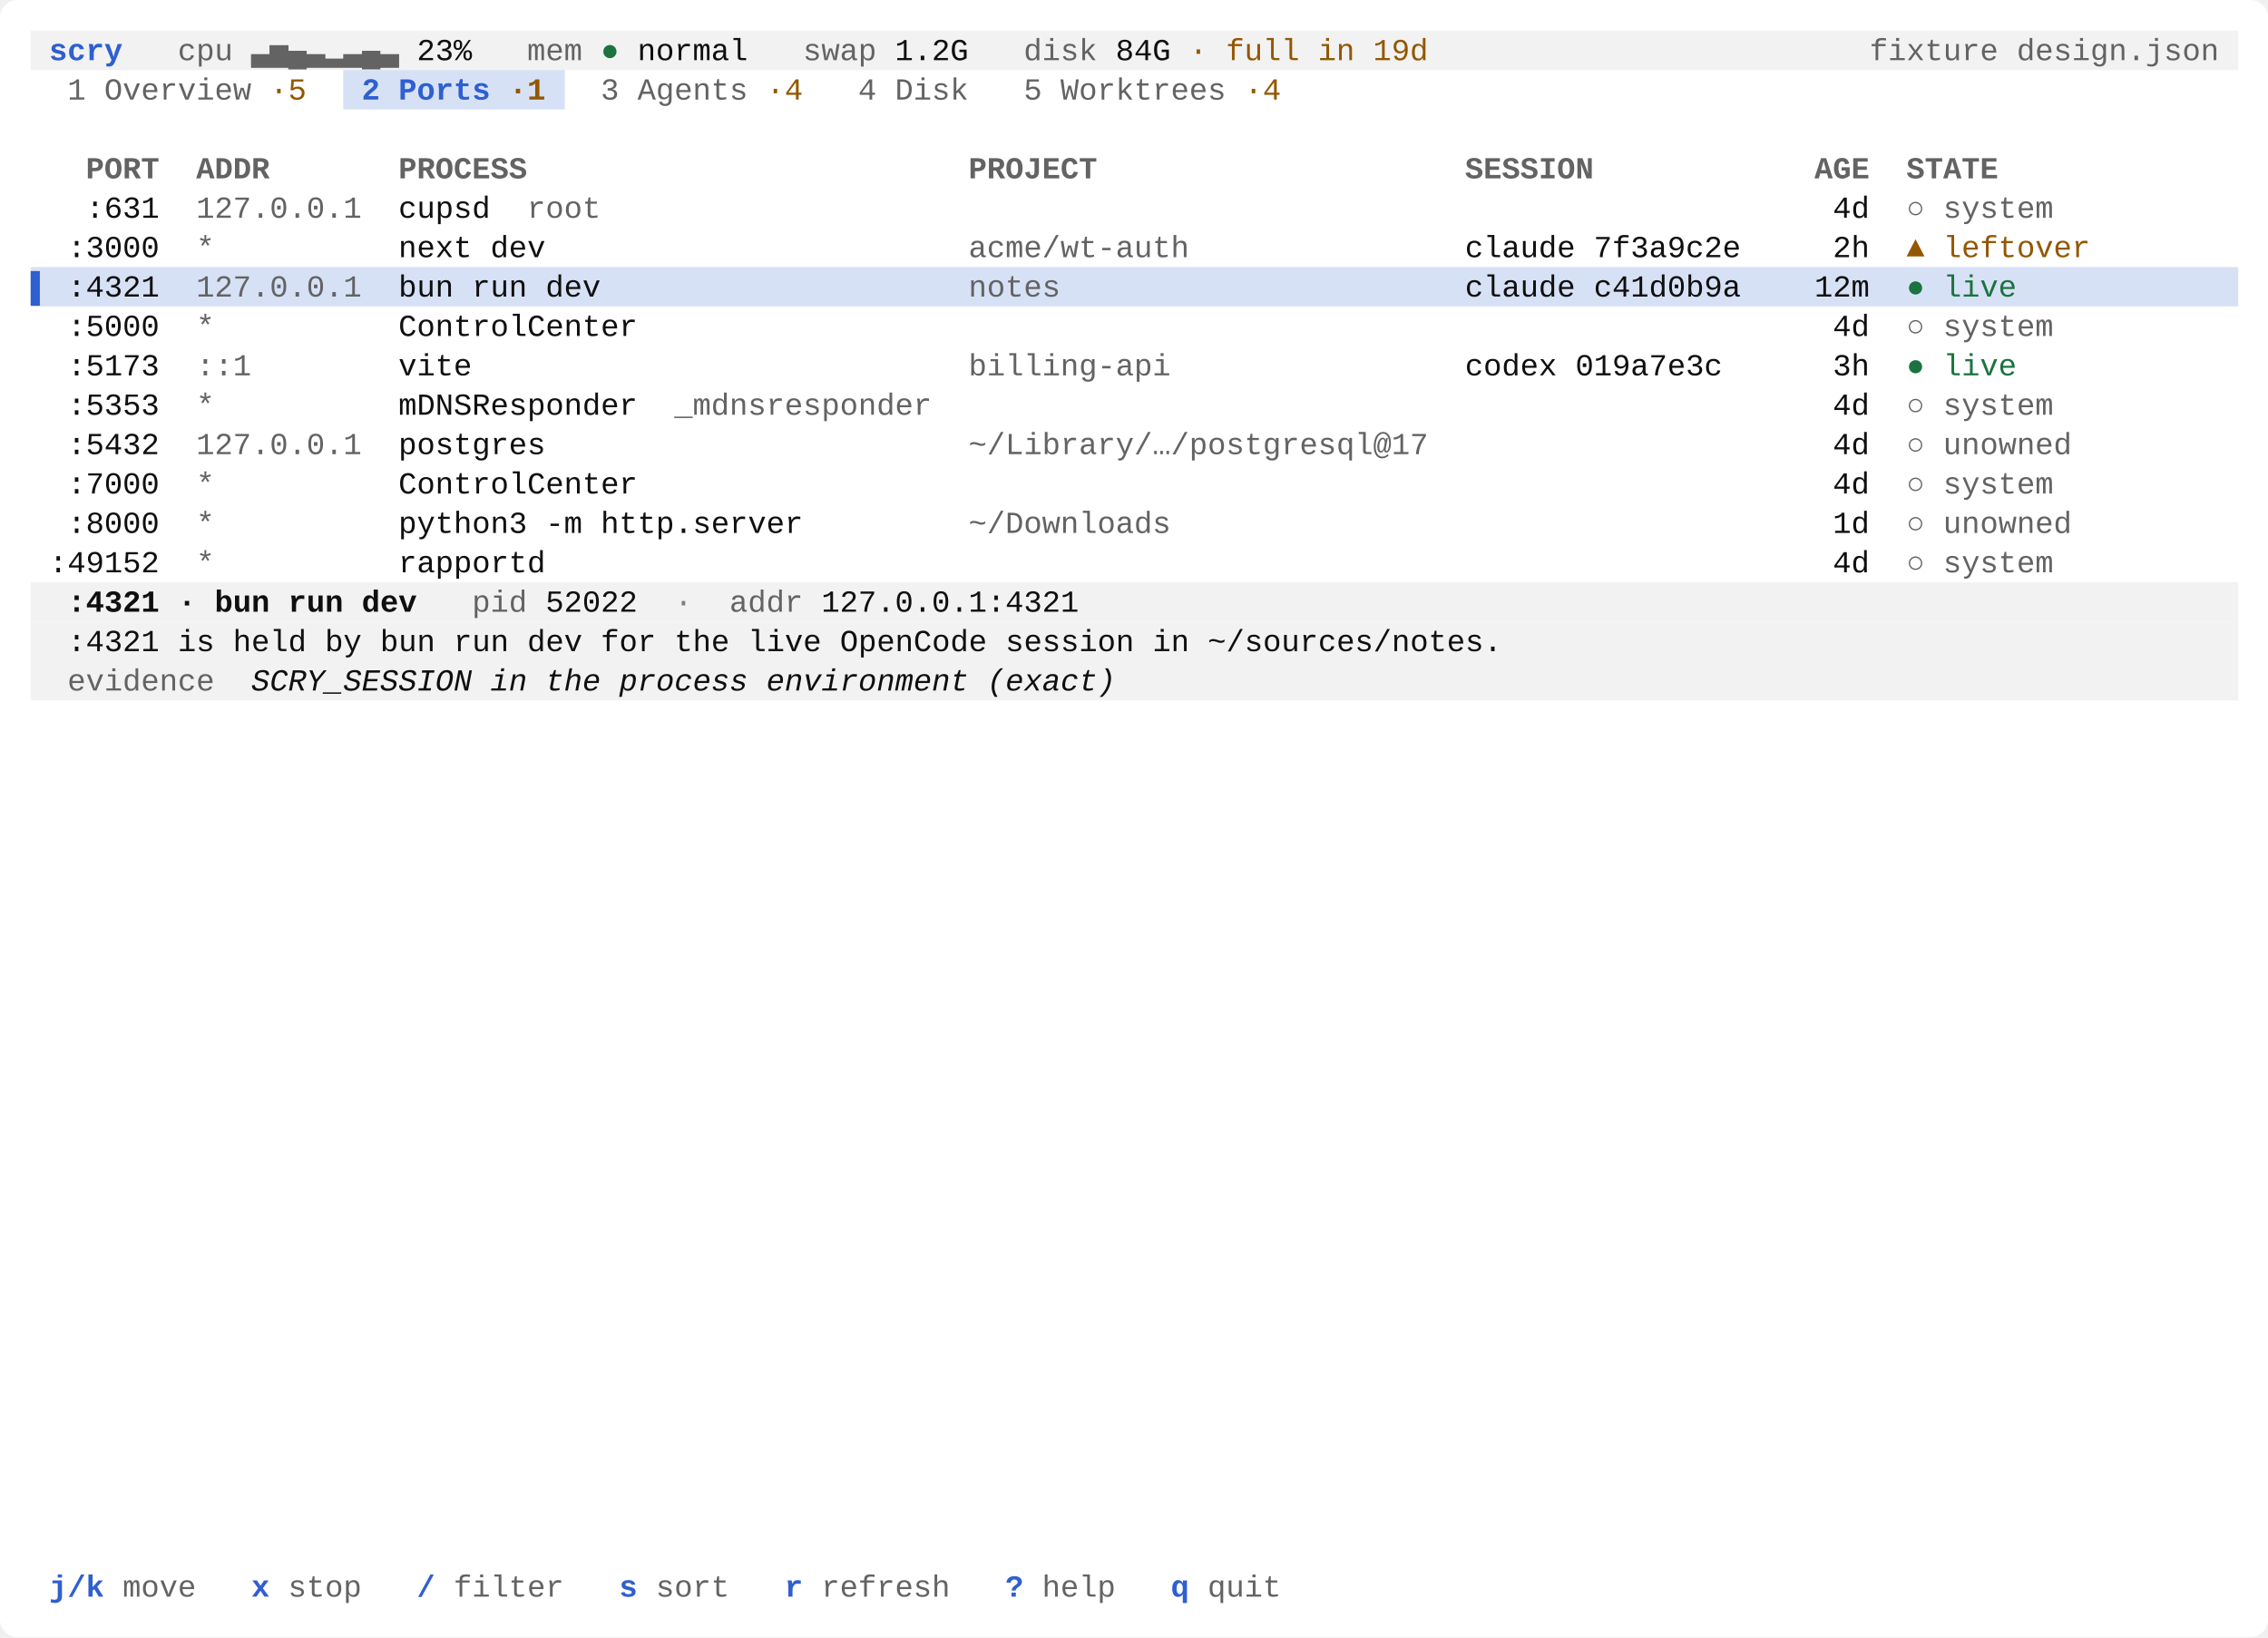
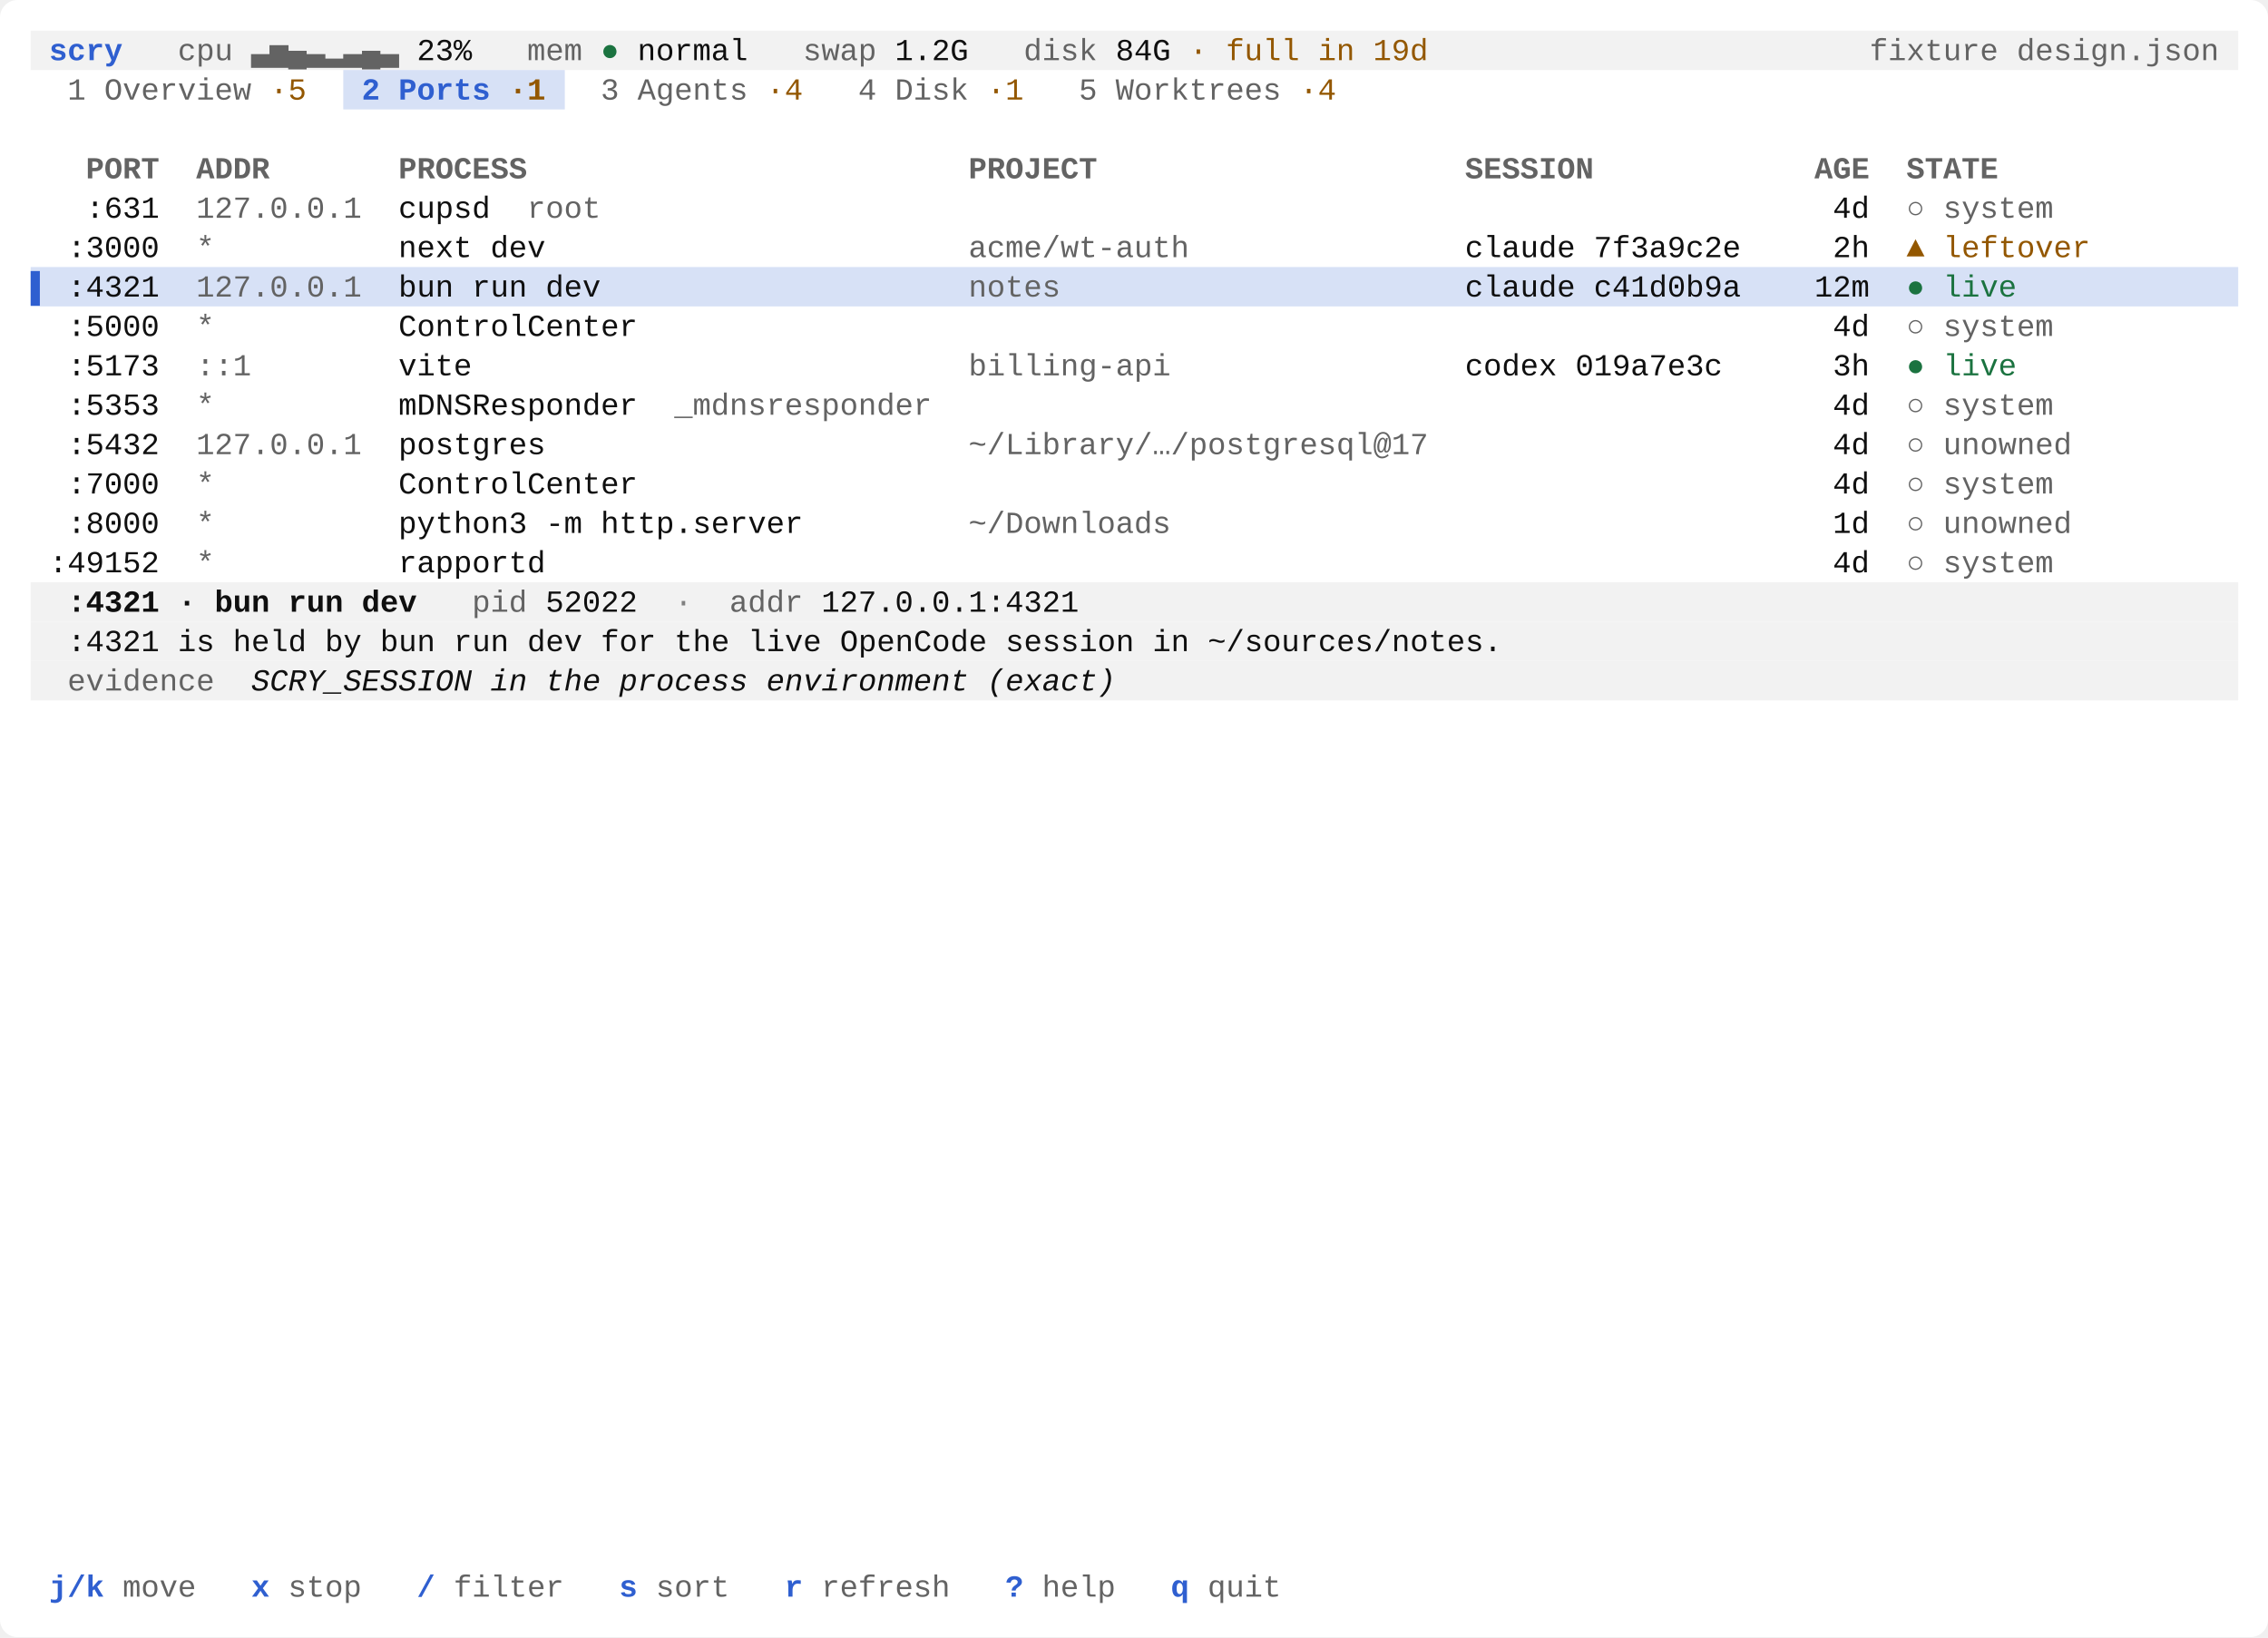
<svg xmlns="http://www.w3.org/2000/svg" width="1036" height="748" viewBox="0 0 1036 748">
  <style>text{font-family:ui-monospace,SFMono-Regular,"SF Mono",Menlo,Consolas,"Liberation Mono","DejaVu Sans Mono",monospace;font-size:14px;white-space:pre}</style>
  <rect width="1036" height="748" rx="8" fill="#ffffff" />
  <g transform="translate(14 14)">
    <rect x="0.0" y="0" width="1008.4" height="18" fill="#f2f2f2" />
    <text x="8.4" y="13.5" fill="#2f5fd0" textLength="33.6" lengthAdjust="spacingAndGlyphs" xml:space="preserve" font-weight="700">scry</text>
    <text x="67.2" y="13.5" fill="#636363" textLength="100.8" lengthAdjust="spacingAndGlyphs" xml:space="preserve">cpu ▃▅▄▃▂▃▄▃</text>
    <text x="176.4" y="13.5" fill="#0f0f0f" textLength="25.2" lengthAdjust="spacingAndGlyphs" xml:space="preserve">23%</text>
    <text x="226.8" y="13.5" fill="#636363" textLength="25.2" lengthAdjust="spacingAndGlyphs" xml:space="preserve">mem</text>
    <text x="260.4" y="13.5" fill="#1b7340" textLength="8.4" lengthAdjust="spacingAndGlyphs" xml:space="preserve">●</text>
    <text x="277.2" y="13.5" fill="#0f0f0f" textLength="50.4" lengthAdjust="spacingAndGlyphs" xml:space="preserve">normal</text>
    <text x="352.8" y="13.5" fill="#636363" textLength="33.6" lengthAdjust="spacingAndGlyphs" xml:space="preserve">swap</text>
    <text x="394.8" y="13.5" fill="#0f0f0f" textLength="33.6" lengthAdjust="spacingAndGlyphs" xml:space="preserve">1.2G</text>
    <text x="453.6" y="13.5" fill="#636363" textLength="33.6" lengthAdjust="spacingAndGlyphs" xml:space="preserve">disk</text>
    <text x="495.6" y="13.5" fill="#0f0f0f" textLength="25.2" lengthAdjust="spacingAndGlyphs" xml:space="preserve">84G</text>
    <text x="529.2" y="13.5" fill="#935700" textLength="109.2" lengthAdjust="spacingAndGlyphs" xml:space="preserve">· full in 19d</text>
    <text x="840.0" y="13.5" fill="#636363" textLength="159.6" lengthAdjust="spacingAndGlyphs" xml:space="preserve">fixture design.json</text>
    <rect x="142.8" y="18" width="101.2" height="18" fill="#d7e1f6" />
    <text x="16.8" y="31.5" fill="#636363" textLength="84.0" lengthAdjust="spacingAndGlyphs" xml:space="preserve">1 Overview</text>
    <text x="109.2" y="31.5" fill="#935700" textLength="16.8" lengthAdjust="spacingAndGlyphs" xml:space="preserve">·5</text>
    <text x="151.2" y="31.5" fill="#2f5fd0" textLength="58.8" lengthAdjust="spacingAndGlyphs" xml:space="preserve" font-weight="700">2 Ports</text>
    <text x="218.4" y="31.5" fill="#935700" textLength="16.8" lengthAdjust="spacingAndGlyphs" xml:space="preserve" font-weight="700">·1</text>
    <text x="260.4" y="31.5" fill="#636363" textLength="67.2" lengthAdjust="spacingAndGlyphs" xml:space="preserve">3 Agents</text>
    <text x="336.0" y="31.5" fill="#935700" textLength="16.8" lengthAdjust="spacingAndGlyphs" xml:space="preserve">·4</text>
    <text x="378.0" y="31.5" fill="#636363" textLength="50.4" lengthAdjust="spacingAndGlyphs" xml:space="preserve">4 Disk</text>
-     <text x="453.6" y="31.5" fill="#636363" textLength="92.4" lengthAdjust="spacingAndGlyphs" xml:space="preserve">5 Worktrees</text>
-     <text x="554.4" y="31.5" fill="#935700" textLength="16.8" lengthAdjust="spacingAndGlyphs" xml:space="preserve">·4</text>
+     <text x="436.8" y="31.5" fill="#935700" textLength="16.8" lengthAdjust="spacingAndGlyphs" xml:space="preserve">·1</text>
+     <text x="478.8" y="31.5" fill="#636363" textLength="92.4" lengthAdjust="spacingAndGlyphs" xml:space="preserve">5 Worktrees</text>
+     <text x="579.6" y="31.5" fill="#935700" textLength="16.8" lengthAdjust="spacingAndGlyphs" xml:space="preserve">·4</text>
    <text x="25.2" y="67.5" fill="#636363" textLength="33.6" lengthAdjust="spacingAndGlyphs" xml:space="preserve" font-weight="700">PORT</text>
    <text x="75.6" y="67.5" fill="#636363" textLength="33.6" lengthAdjust="spacingAndGlyphs" xml:space="preserve" font-weight="700">ADDR</text>
    <text x="168.0" y="67.5" fill="#636363" textLength="58.8" lengthAdjust="spacingAndGlyphs" xml:space="preserve" font-weight="700">PROCESS</text>
    <text x="428.4" y="67.5" fill="#636363" textLength="58.8" lengthAdjust="spacingAndGlyphs" xml:space="preserve" font-weight="700">PROJECT</text>
    <text x="655.2" y="67.5" fill="#636363" textLength="58.8" lengthAdjust="spacingAndGlyphs" xml:space="preserve" font-weight="700">SESSION</text>
    <text x="814.8" y="67.5" fill="#636363" textLength="25.2" lengthAdjust="spacingAndGlyphs" xml:space="preserve" font-weight="700">AGE</text>
    <text x="856.8" y="67.5" fill="#636363" textLength="42.0" lengthAdjust="spacingAndGlyphs" xml:space="preserve" font-weight="700">STATE</text>
    <text x="25.2" y="85.5" fill="#0f0f0f" textLength="33.6" lengthAdjust="spacingAndGlyphs" xml:space="preserve">:631</text>
    <text x="75.6" y="85.5" fill="#636363" textLength="75.6" lengthAdjust="spacingAndGlyphs" xml:space="preserve">127.0.0.1</text>
    <text x="168.0" y="85.5" fill="#0f0f0f" textLength="42.0" lengthAdjust="spacingAndGlyphs" xml:space="preserve">cupsd</text>
    <text x="226.8" y="85.5" fill="#636363" textLength="33.6" lengthAdjust="spacingAndGlyphs" xml:space="preserve">root</text>
    <text x="823.2" y="85.5" fill="#0f0f0f" textLength="16.8" lengthAdjust="spacingAndGlyphs" xml:space="preserve">4d</text>
    <text x="856.8" y="85.5" fill="#636363" textLength="67.2" lengthAdjust="spacingAndGlyphs" xml:space="preserve">○ system</text>
    <text x="16.8" y="103.5" fill="#0f0f0f" textLength="42.0" lengthAdjust="spacingAndGlyphs" xml:space="preserve">:3000</text>
    <text x="75.6" y="103.5" fill="#636363" textLength="8.4" lengthAdjust="spacingAndGlyphs" xml:space="preserve">*</text>
    <text x="168.0" y="103.5" fill="#0f0f0f" textLength="67.2" lengthAdjust="spacingAndGlyphs" xml:space="preserve">next dev</text>
    <text x="428.4" y="103.5" fill="#636363" textLength="100.8" lengthAdjust="spacingAndGlyphs" xml:space="preserve">acme/wt-auth</text>
    <text x="655.2" y="103.5" fill="#0f0f0f" textLength="126.0" lengthAdjust="spacingAndGlyphs" xml:space="preserve">claude 7f3a9c2e</text>
    <text x="823.2" y="103.5" fill="#0f0f0f" textLength="16.8" lengthAdjust="spacingAndGlyphs" xml:space="preserve">2h</text>
    <text x="856.8" y="103.5" fill="#935700" textLength="84.0" lengthAdjust="spacingAndGlyphs" xml:space="preserve">▲ leftover</text>
    <rect x="0.0" y="108" width="1008.4" height="18" fill="#d7e1f6" />
    <text x="0.0" y="121.5" fill="#2f5fd0" textLength="8.4" lengthAdjust="spacingAndGlyphs" xml:space="preserve">▌</text>
    <text x="16.8" y="121.5" fill="#0f0f0f" textLength="42.0" lengthAdjust="spacingAndGlyphs" xml:space="preserve">:4321</text>
    <text x="75.6" y="121.5" fill="#636363" textLength="75.6" lengthAdjust="spacingAndGlyphs" xml:space="preserve">127.0.0.1</text>
    <text x="168.0" y="121.5" fill="#0f0f0f" textLength="92.4" lengthAdjust="spacingAndGlyphs" xml:space="preserve">bun run dev</text>
    <text x="428.4" y="121.5" fill="#636363" textLength="42.0" lengthAdjust="spacingAndGlyphs" xml:space="preserve">notes</text>
    <text x="655.2" y="121.5" fill="#0f0f0f" textLength="126.0" lengthAdjust="spacingAndGlyphs" xml:space="preserve">claude c41d0b9a</text>
    <text x="814.8" y="121.5" fill="#0f0f0f" textLength="25.2" lengthAdjust="spacingAndGlyphs" xml:space="preserve">12m</text>
    <text x="856.8" y="121.5" fill="#1b7340" textLength="50.4" lengthAdjust="spacingAndGlyphs" xml:space="preserve">● live</text>
    <text x="16.8" y="139.5" fill="#0f0f0f" textLength="42.0" lengthAdjust="spacingAndGlyphs" xml:space="preserve">:5000</text>
    <text x="75.6" y="139.5" fill="#636363" textLength="8.4" lengthAdjust="spacingAndGlyphs" xml:space="preserve">*</text>
    <text x="168.0" y="139.5" fill="#0f0f0f" textLength="109.2" lengthAdjust="spacingAndGlyphs" xml:space="preserve">ControlCenter</text>
    <text x="823.2" y="139.5" fill="#0f0f0f" textLength="16.8" lengthAdjust="spacingAndGlyphs" xml:space="preserve">4d</text>
    <text x="856.8" y="139.5" fill="#636363" textLength="67.2" lengthAdjust="spacingAndGlyphs" xml:space="preserve">○ system</text>
    <text x="16.8" y="157.5" fill="#0f0f0f" textLength="42.0" lengthAdjust="spacingAndGlyphs" xml:space="preserve">:5173</text>
    <text x="75.6" y="157.5" fill="#636363" textLength="25.2" lengthAdjust="spacingAndGlyphs" xml:space="preserve">::1</text>
    <text x="168.0" y="157.5" fill="#0f0f0f" textLength="33.6" lengthAdjust="spacingAndGlyphs" xml:space="preserve">vite</text>
    <text x="428.4" y="157.5" fill="#636363" textLength="92.4" lengthAdjust="spacingAndGlyphs" xml:space="preserve">billing-api</text>
    <text x="655.2" y="157.5" fill="#0f0f0f" textLength="117.6" lengthAdjust="spacingAndGlyphs" xml:space="preserve">codex 019a7e3c</text>
    <text x="823.2" y="157.5" fill="#0f0f0f" textLength="16.8" lengthAdjust="spacingAndGlyphs" xml:space="preserve">3h</text>
    <text x="856.8" y="157.5" fill="#1b7340" textLength="50.4" lengthAdjust="spacingAndGlyphs" xml:space="preserve">● live</text>
    <text x="16.8" y="175.5" fill="#0f0f0f" textLength="42.0" lengthAdjust="spacingAndGlyphs" xml:space="preserve">:5353</text>
    <text x="75.6" y="175.5" fill="#636363" textLength="8.4" lengthAdjust="spacingAndGlyphs" xml:space="preserve">*</text>
    <text x="168.0" y="175.5" fill="#0f0f0f" textLength="109.2" lengthAdjust="spacingAndGlyphs" xml:space="preserve">mDNSResponder</text>
    <text x="294.0" y="175.5" fill="#636363" textLength="117.6" lengthAdjust="spacingAndGlyphs" xml:space="preserve">_mdnsresponder</text>
    <text x="823.2" y="175.5" fill="#0f0f0f" textLength="16.8" lengthAdjust="spacingAndGlyphs" xml:space="preserve">4d</text>
    <text x="856.8" y="175.5" fill="#636363" textLength="67.2" lengthAdjust="spacingAndGlyphs" xml:space="preserve">○ system</text>
    <text x="16.8" y="193.5" fill="#0f0f0f" textLength="42.0" lengthAdjust="spacingAndGlyphs" xml:space="preserve">:5432</text>
    <text x="75.6" y="193.5" fill="#636363" textLength="75.6" lengthAdjust="spacingAndGlyphs" xml:space="preserve">127.0.0.1</text>
    <text x="168.0" y="193.5" fill="#0f0f0f" textLength="67.2" lengthAdjust="spacingAndGlyphs" xml:space="preserve">postgres</text>
    <text x="428.4" y="193.5" fill="#636363" textLength="210.0" lengthAdjust="spacingAndGlyphs" xml:space="preserve">~/Library/…/postgresql@17</text>
    <text x="823.2" y="193.5" fill="#0f0f0f" textLength="16.8" lengthAdjust="spacingAndGlyphs" xml:space="preserve">4d</text>
    <text x="856.8" y="193.5" fill="#636363" textLength="75.6" lengthAdjust="spacingAndGlyphs" xml:space="preserve">○ unowned</text>
    <text x="16.8" y="211.5" fill="#0f0f0f" textLength="42.0" lengthAdjust="spacingAndGlyphs" xml:space="preserve">:7000</text>
    <text x="75.6" y="211.5" fill="#636363" textLength="8.4" lengthAdjust="spacingAndGlyphs" xml:space="preserve">*</text>
    <text x="168.0" y="211.5" fill="#0f0f0f" textLength="109.2" lengthAdjust="spacingAndGlyphs" xml:space="preserve">ControlCenter</text>
    <text x="823.2" y="211.5" fill="#0f0f0f" textLength="16.8" lengthAdjust="spacingAndGlyphs" xml:space="preserve">4d</text>
    <text x="856.8" y="211.5" fill="#636363" textLength="67.2" lengthAdjust="spacingAndGlyphs" xml:space="preserve">○ system</text>
    <text x="16.8" y="229.5" fill="#0f0f0f" textLength="42.0" lengthAdjust="spacingAndGlyphs" xml:space="preserve">:8000</text>
    <text x="75.6" y="229.5" fill="#636363" textLength="8.4" lengthAdjust="spacingAndGlyphs" xml:space="preserve">*</text>
    <text x="168.0" y="229.5" fill="#0f0f0f" textLength="184.8" lengthAdjust="spacingAndGlyphs" xml:space="preserve">python3 -m http.server</text>
    <text x="428.4" y="229.5" fill="#636363" textLength="92.4" lengthAdjust="spacingAndGlyphs" xml:space="preserve">~/Downloads</text>
    <text x="823.2" y="229.5" fill="#0f0f0f" textLength="16.8" lengthAdjust="spacingAndGlyphs" xml:space="preserve">1d</text>
    <text x="856.8" y="229.5" fill="#636363" textLength="75.6" lengthAdjust="spacingAndGlyphs" xml:space="preserve">○ unowned</text>
    <text x="8.4" y="247.5" fill="#0f0f0f" textLength="50.4" lengthAdjust="spacingAndGlyphs" xml:space="preserve">:49152</text>
    <text x="75.6" y="247.5" fill="#636363" textLength="8.4" lengthAdjust="spacingAndGlyphs" xml:space="preserve">*</text>
    <text x="168.0" y="247.5" fill="#0f0f0f" textLength="67.2" lengthAdjust="spacingAndGlyphs" xml:space="preserve">rapportd</text>
    <text x="823.2" y="247.5" fill="#0f0f0f" textLength="16.8" lengthAdjust="spacingAndGlyphs" xml:space="preserve">4d</text>
    <text x="856.8" y="247.5" fill="#636363" textLength="67.2" lengthAdjust="spacingAndGlyphs" xml:space="preserve">○ system</text>
    <rect x="0.0" y="252" width="1008.4" height="18" fill="#f2f2f2" />
    <text x="16.8" y="265.5" fill="#0f0f0f" textLength="159.6" lengthAdjust="spacingAndGlyphs" xml:space="preserve" font-weight="700">:4321 · bun run dev</text>
    <text x="201.6" y="265.5" fill="#636363" textLength="25.2" lengthAdjust="spacingAndGlyphs" xml:space="preserve">pid</text>
    <text x="235.2" y="265.5" fill="#0f0f0f" textLength="42.0" lengthAdjust="spacingAndGlyphs" xml:space="preserve">52022</text>
    <text x="294.0" y="265.5" fill="#808080" textLength="8.4" lengthAdjust="spacingAndGlyphs" xml:space="preserve">·</text>
    <text x="319.2" y="265.5" fill="#636363" textLength="33.6" lengthAdjust="spacingAndGlyphs" xml:space="preserve">addr</text>
    <text x="361.2" y="265.5" fill="#0f0f0f" textLength="117.6" lengthAdjust="spacingAndGlyphs" xml:space="preserve">127.0.0.1:4321</text>
    <rect x="0.0" y="270" width="1008.4" height="18" fill="#f2f2f2" />
    <text x="16.8" y="283.5" fill="#0f0f0f" textLength="655.2" lengthAdjust="spacingAndGlyphs" xml:space="preserve">:4321 is held by bun run dev for the live OpenCode session in ~/sources/notes.</text>
    <rect x="0.0" y="288" width="1008.4" height="18" fill="#f2f2f2" />
    <text x="16.8" y="301.5" fill="#636363" textLength="67.2" lengthAdjust="spacingAndGlyphs" xml:space="preserve">evidence</text>
    <text x="100.8" y="301.5" fill="#0f0f0f" textLength="394.8" lengthAdjust="spacingAndGlyphs" xml:space="preserve" font-style="italic">SCRY_SESSION in the process environment (exact)</text>
    <text x="8.4" y="715.5" fill="#2f5fd0" textLength="25.2" lengthAdjust="spacingAndGlyphs" xml:space="preserve" font-weight="700">j/k</text>
    <text x="42.0" y="715.5" fill="#636363" textLength="33.6" lengthAdjust="spacingAndGlyphs" xml:space="preserve">move</text>
    <text x="100.8" y="715.5" fill="#2f5fd0" textLength="8.4" lengthAdjust="spacingAndGlyphs" xml:space="preserve" font-weight="700">x</text>
    <text x="117.6" y="715.5" fill="#636363" textLength="33.6" lengthAdjust="spacingAndGlyphs" xml:space="preserve">stop</text>
    <text x="176.4" y="715.5" fill="#2f5fd0" textLength="8.4" lengthAdjust="spacingAndGlyphs" xml:space="preserve" font-weight="700">/</text>
    <text x="193.2" y="715.5" fill="#636363" textLength="50.4" lengthAdjust="spacingAndGlyphs" xml:space="preserve">filter</text>
    <text x="268.8" y="715.5" fill="#2f5fd0" textLength="8.4" lengthAdjust="spacingAndGlyphs" xml:space="preserve" font-weight="700">s</text>
    <text x="285.6" y="715.5" fill="#636363" textLength="33.6" lengthAdjust="spacingAndGlyphs" xml:space="preserve">sort</text>
    <text x="344.4" y="715.5" fill="#2f5fd0" textLength="8.4" lengthAdjust="spacingAndGlyphs" xml:space="preserve" font-weight="700">r</text>
    <text x="361.2" y="715.5" fill="#636363" textLength="58.8" lengthAdjust="spacingAndGlyphs" xml:space="preserve">refresh</text>
    <text x="445.2" y="715.5" fill="#2f5fd0" textLength="8.4" lengthAdjust="spacingAndGlyphs" xml:space="preserve" font-weight="700">?</text>
    <text x="462.0" y="715.5" fill="#636363" textLength="33.6" lengthAdjust="spacingAndGlyphs" xml:space="preserve">help</text>
    <text x="520.8" y="715.5" fill="#2f5fd0" textLength="8.4" lengthAdjust="spacingAndGlyphs" xml:space="preserve" font-weight="700">q</text>
    <text x="537.6" y="715.5" fill="#636363" textLength="33.6" lengthAdjust="spacingAndGlyphs" xml:space="preserve">quit</text>
  </g>
</svg>
